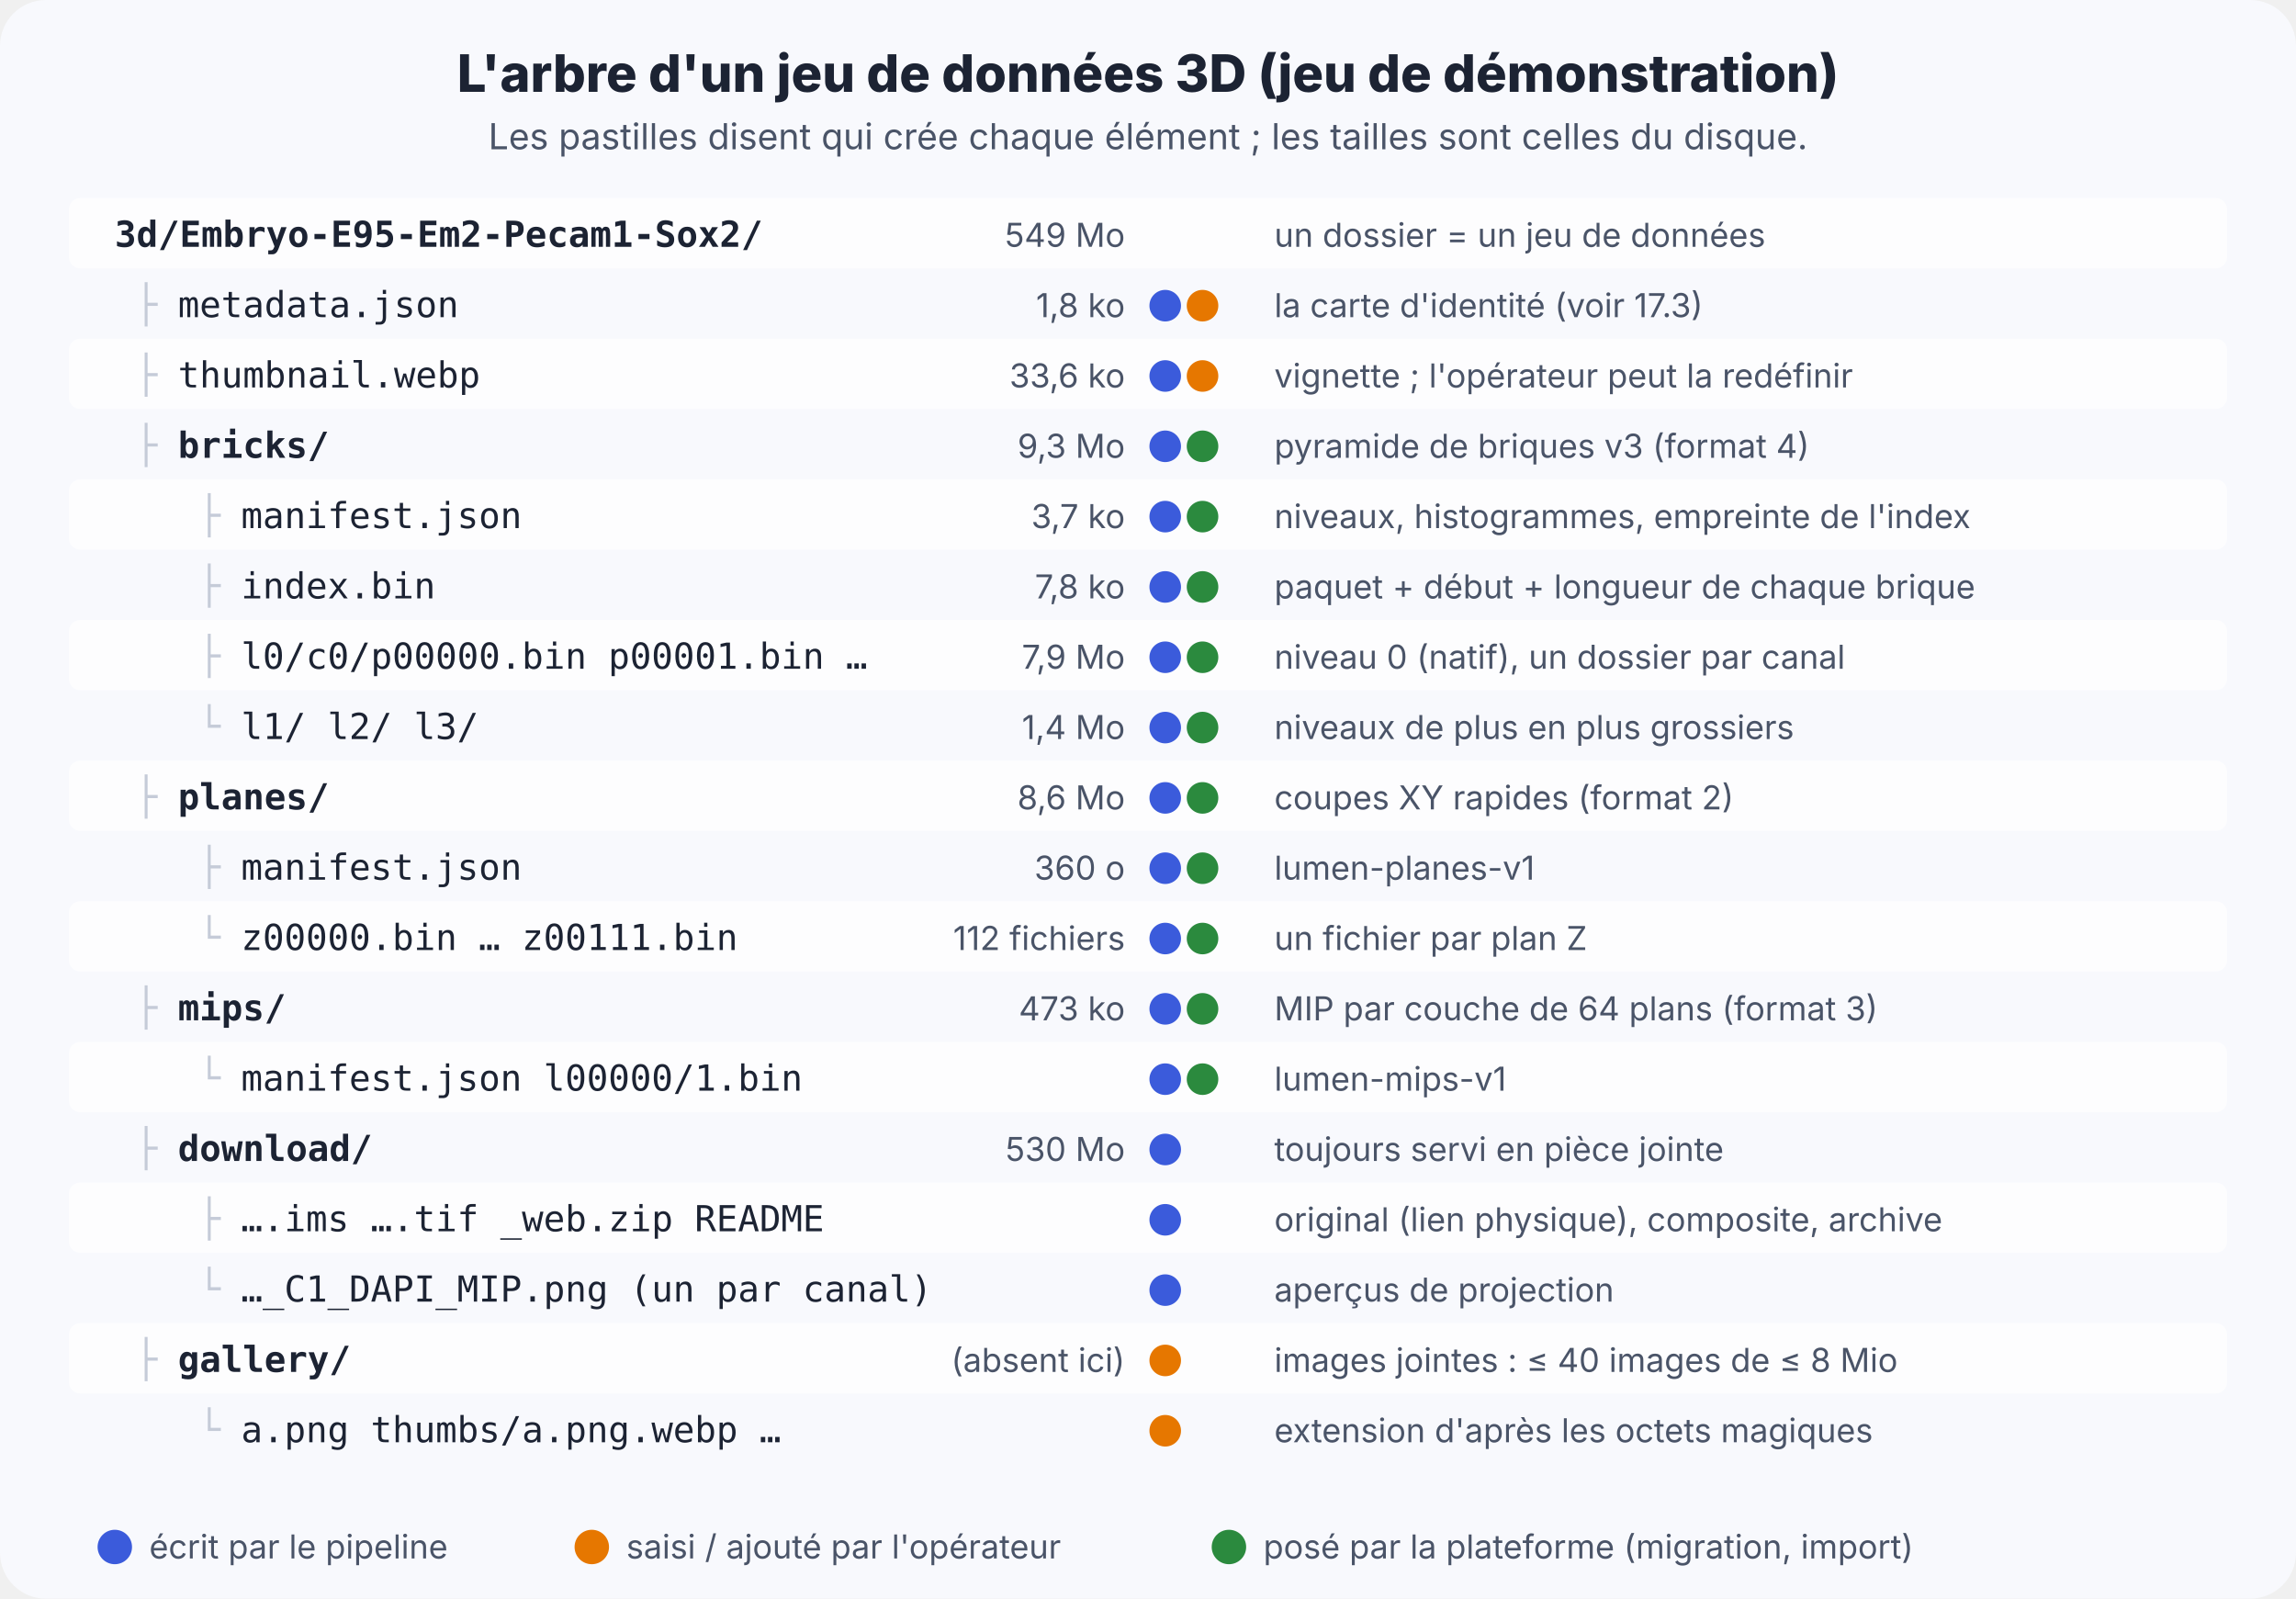
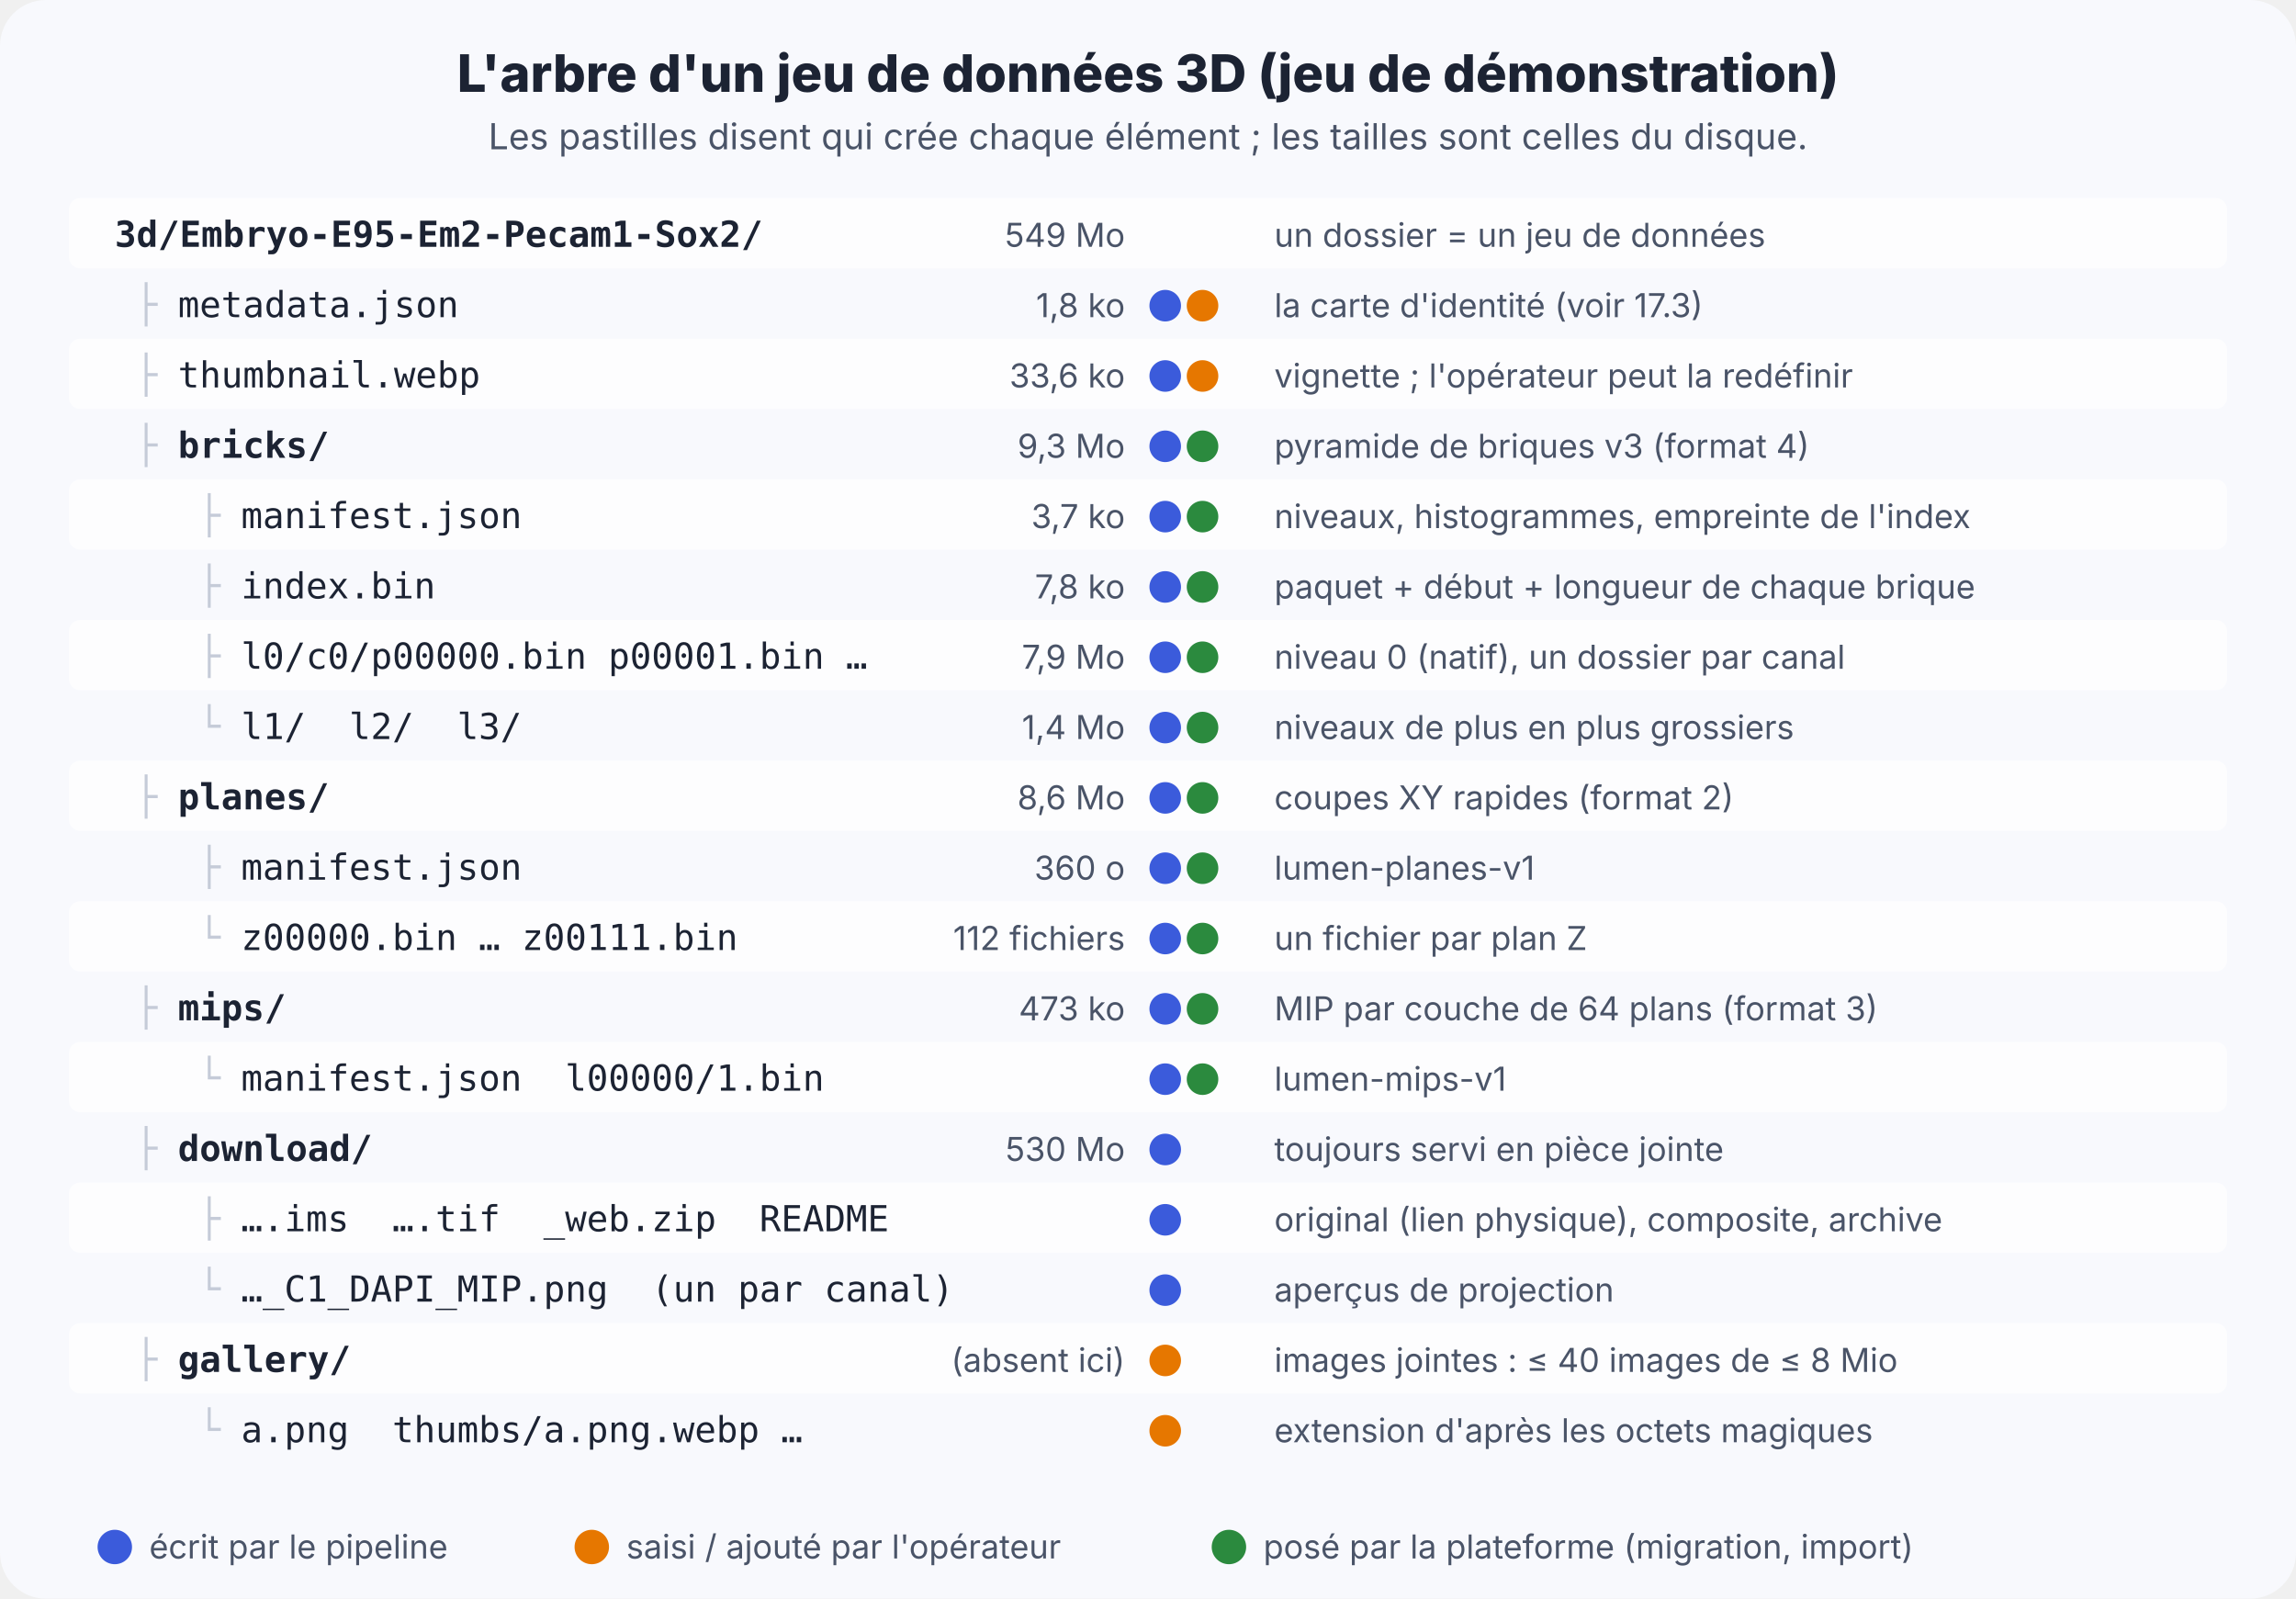
<svg xmlns="http://www.w3.org/2000/svg" viewBox="0 0 800 557" font-family="Inter, sans-serif">
  <defs>
    <marker id="arr" viewBox="0 0 10 10" refX="9" refY="5" markerWidth="7" markerHeight="7" orient="auto">
      <path d="M0,0 L10,5 L0,10 z" fill="#4a5468" />
    </marker>
    <marker id="arrr" viewBox="0 0 10 10" refX="9" refY="5" markerWidth="7" markerHeight="7" orient="auto">
      <path d="M0,0 L10,5 L0,10 z" fill="#c92a2a" />
    </marker>
  </defs>
  <rect width="800" height="557" rx="16" fill="#f8f9fd" />
  <text x="400" y="32" font-size="18" font-weight="800" fill="#1c2333" text-anchor="middle">L'arbre d'un jeu de données 3D (jeu de démonstration)</text>
  <text x="400" y="52" font-size="12.5" font-weight="400" fill="#4a5468" text-anchor="middle">Les pastilles disent qui crée chaque élément ; les tailles sont celles du disque.</text>
  <rect x="24" y="69.0" width="752" height="24.5" rx="4" fill="#ffffff" stroke="none" stroke-width="0" opacity="0.7" />
  <text x="40" y="86.0" font-size="12.5" font-weight="700" fill="#1c2333" text-anchor="start" font-family="'DejaVu Sans Mono', 'Liberation Mono', monospace">3d/Embryo-E95-Em2-Pecam1-Sox2/</text>
  <text x="392" y="86.0" font-size="11.5" font-weight="400" fill="#4a5468" text-anchor="end">549 Mo</text>
  <text x="444" y="86.0" font-size="11.5" font-weight="400" fill="#4a5468" text-anchor="start">un dossier = un jeu de données</text>
  <text x="47" y="110.5" font-size="13" font-weight="400" fill="#c5cbd8" text-anchor="start" font-family="'DejaVu Sans Mono', 'Liberation Mono', monospace">├</text>
  <text x="62" y="110.5" font-size="12.5" font-weight="400" fill="#1c2333" text-anchor="start" font-family="'DejaVu Sans Mono', 'Liberation Mono', monospace">metadata.json</text>
  <text x="392" y="110.5" font-size="11.5" font-weight="400" fill="#4a5468" text-anchor="end">1,8 ko</text>
  <circle cx="406" cy="106.5" r="5.5" fill="#3b5bdb" stroke="none" stroke-width="1" />
  <circle cx="419" cy="106.5" r="5.5" fill="#e67700" stroke="none" stroke-width="1" />
  <text x="444" y="110.5" font-size="11.5" font-weight="400" fill="#4a5468" text-anchor="start">la carte d'identité (voir 17.3)</text>
  <rect x="24" y="118.0" width="752" height="24.5" rx="4" fill="#ffffff" stroke="none" stroke-width="0" opacity="0.7" />
  <text x="47" y="135.0" font-size="13" font-weight="400" fill="#c5cbd8" text-anchor="start" font-family="'DejaVu Sans Mono', 'Liberation Mono', monospace">├</text>
  <text x="62" y="135.0" font-size="12.5" font-weight="400" fill="#1c2333" text-anchor="start" font-family="'DejaVu Sans Mono', 'Liberation Mono', monospace">thumbnail.webp</text>
  <text x="392" y="135.0" font-size="11.5" font-weight="400" fill="#4a5468" text-anchor="end">33,6 ko</text>
  <circle cx="406" cy="131.0" r="5.5" fill="#3b5bdb" stroke="none" stroke-width="1" />
  <circle cx="419" cy="131.0" r="5.5" fill="#e67700" stroke="none" stroke-width="1" />
  <text x="444" y="135.0" font-size="11.5" font-weight="400" fill="#4a5468" text-anchor="start">vignette ; l'opérateur peut la redéfinir</text>
  <text x="47" y="159.5" font-size="13" font-weight="400" fill="#c5cbd8" text-anchor="start" font-family="'DejaVu Sans Mono', 'Liberation Mono', monospace">├</text>
  <text x="62" y="159.5" font-size="12.5" font-weight="700" fill="#1c2333" text-anchor="start" font-family="'DejaVu Sans Mono', 'Liberation Mono', monospace">bricks/</text>
  <text x="392" y="159.5" font-size="11.5" font-weight="400" fill="#4a5468" text-anchor="end">9,3 Mo</text>
  <circle cx="406" cy="155.5" r="5.5" fill="#3b5bdb" stroke="none" stroke-width="1" />
  <circle cx="419" cy="155.5" r="5.5" fill="#2b8a3e" stroke="none" stroke-width="1" />
  <text x="444" y="159.5" font-size="11.5" font-weight="400" fill="#4a5468" text-anchor="start">pyramide de briques v3 (format 4)</text>
  <rect x="24" y="167.0" width="752" height="24.5" rx="4" fill="#ffffff" stroke="none" stroke-width="0" opacity="0.7" />
  <text x="69" y="184.0" font-size="13" font-weight="400" fill="#c5cbd8" text-anchor="start" font-family="'DejaVu Sans Mono', 'Liberation Mono', monospace">├</text>
  <text x="84" y="184.0" font-size="12.5" font-weight="400" fill="#1c2333" text-anchor="start" font-family="'DejaVu Sans Mono', 'Liberation Mono', monospace">manifest.json</text>
  <text x="392" y="184.0" font-size="11.5" font-weight="400" fill="#4a5468" text-anchor="end">3,7 ko</text>
  <circle cx="406" cy="180.0" r="5.5" fill="#3b5bdb" stroke="none" stroke-width="1" />
  <circle cx="419" cy="180.0" r="5.5" fill="#2b8a3e" stroke="none" stroke-width="1" />
  <text x="444" y="184.0" font-size="11.5" font-weight="400" fill="#4a5468" text-anchor="start">niveaux, histogrammes, empreinte de l'index</text>
  <text x="69" y="208.5" font-size="13" font-weight="400" fill="#c5cbd8" text-anchor="start" font-family="'DejaVu Sans Mono', 'Liberation Mono', monospace">├</text>
  <text x="84" y="208.5" font-size="12.5" font-weight="400" fill="#1c2333" text-anchor="start" font-family="'DejaVu Sans Mono', 'Liberation Mono', monospace">index.bin</text>
  <text x="392" y="208.5" font-size="11.5" font-weight="400" fill="#4a5468" text-anchor="end">7,8 ko</text>
  <circle cx="406" cy="204.5" r="5.5" fill="#3b5bdb" stroke="none" stroke-width="1" />
  <circle cx="419" cy="204.5" r="5.5" fill="#2b8a3e" stroke="none" stroke-width="1" />
  <text x="444" y="208.5" font-size="11.5" font-weight="400" fill="#4a5468" text-anchor="start">paquet + début + longueur de chaque brique</text>
  <rect x="24" y="216.0" width="752" height="24.5" rx="4" fill="#ffffff" stroke="none" stroke-width="0" opacity="0.7" />
  <text x="69" y="233.0" font-size="13" font-weight="400" fill="#c5cbd8" text-anchor="start" font-family="'DejaVu Sans Mono', 'Liberation Mono', monospace">├</text>
-   <text x="84" y="233.0" font-size="12.5" font-weight="400" fill="#1c2333" text-anchor="start" font-family="'DejaVu Sans Mono', 'Liberation Mono', monospace">l0/c0/p00000.bin p00001.bin …</text>
+   <text x="84" y="233.0" font-size="12.5" font-weight="400" fill="#1c2333" text-anchor="start" font-family="'DejaVu Sans Mono', 'Liberation Mono', monospace">l0/c0/p00000.bin p00001.bin …</text>
  <text x="392" y="233.0" font-size="11.5" font-weight="400" fill="#4a5468" text-anchor="end">7,9 Mo</text>
  <circle cx="406" cy="229.0" r="5.5" fill="#3b5bdb" stroke="none" stroke-width="1" />
  <circle cx="419" cy="229.0" r="5.5" fill="#2b8a3e" stroke="none" stroke-width="1" />
  <text x="444" y="233.0" font-size="11.5" font-weight="400" fill="#4a5468" text-anchor="start">niveau 0 (natif), un dossier par canal</text>
  <text x="69" y="257.5" font-size="13" font-weight="400" fill="#c5cbd8" text-anchor="start" font-family="'DejaVu Sans Mono', 'Liberation Mono', monospace">└</text>
-   <text x="84" y="257.5" font-size="12.5" font-weight="400" fill="#1c2333" text-anchor="start" font-family="'DejaVu Sans Mono', 'Liberation Mono', monospace">l1/  l2/  l3/</text>
+   <text x="84" y="257.5" font-size="12.5" font-weight="400" fill="#1c2333" text-anchor="start" font-family="'DejaVu Sans Mono', 'Liberation Mono', monospace">l1/  l2/  l3/</text>
  <text x="392" y="257.5" font-size="11.5" font-weight="400" fill="#4a5468" text-anchor="end">1,4 Mo</text>
  <circle cx="406" cy="253.5" r="5.5" fill="#3b5bdb" stroke="none" stroke-width="1" />
  <circle cx="419" cy="253.5" r="5.5" fill="#2b8a3e" stroke="none" stroke-width="1" />
  <text x="444" y="257.5" font-size="11.5" font-weight="400" fill="#4a5468" text-anchor="start">niveaux de plus en plus grossiers</text>
  <rect x="24" y="265.0" width="752" height="24.5" rx="4" fill="#ffffff" stroke="none" stroke-width="0" opacity="0.7" />
  <text x="47" y="282.0" font-size="13" font-weight="400" fill="#c5cbd8" text-anchor="start" font-family="'DejaVu Sans Mono', 'Liberation Mono', monospace">├</text>
  <text x="62" y="282.0" font-size="12.5" font-weight="700" fill="#1c2333" text-anchor="start" font-family="'DejaVu Sans Mono', 'Liberation Mono', monospace">planes/</text>
  <text x="392" y="282.0" font-size="11.5" font-weight="400" fill="#4a5468" text-anchor="end">8,6 Mo</text>
  <circle cx="406" cy="278.0" r="5.5" fill="#3b5bdb" stroke="none" stroke-width="1" />
  <circle cx="419" cy="278.0" r="5.5" fill="#2b8a3e" stroke="none" stroke-width="1" />
  <text x="444" y="282.0" font-size="11.5" font-weight="400" fill="#4a5468" text-anchor="start">coupes XY rapides (format 2)</text>
  <text x="69" y="306.5" font-size="13" font-weight="400" fill="#c5cbd8" text-anchor="start" font-family="'DejaVu Sans Mono', 'Liberation Mono', monospace">├</text>
  <text x="84" y="306.5" font-size="12.5" font-weight="400" fill="#1c2333" text-anchor="start" font-family="'DejaVu Sans Mono', 'Liberation Mono', monospace">manifest.json</text>
  <text x="392" y="306.5" font-size="11.5" font-weight="400" fill="#4a5468" text-anchor="end">360 o</text>
  <circle cx="406" cy="302.5" r="5.5" fill="#3b5bdb" stroke="none" stroke-width="1" />
  <circle cx="419" cy="302.5" r="5.5" fill="#2b8a3e" stroke="none" stroke-width="1" />
  <text x="444" y="306.5" font-size="11.5" font-weight="400" fill="#4a5468" text-anchor="start">lumen-planes-v1</text>
  <rect x="24" y="314.0" width="752" height="24.5" rx="4" fill="#ffffff" stroke="none" stroke-width="0" opacity="0.7" />
  <text x="69" y="331.0" font-size="13" font-weight="400" fill="#c5cbd8" text-anchor="start" font-family="'DejaVu Sans Mono', 'Liberation Mono', monospace">└</text>
-   <text x="84" y="331.0" font-size="12.5" font-weight="400" fill="#1c2333" text-anchor="start" font-family="'DejaVu Sans Mono', 'Liberation Mono', monospace">z00000.bin … z00111.bin</text>
+   <text x="84" y="331.0" font-size="12.5" font-weight="400" fill="#1c2333" text-anchor="start" font-family="'DejaVu Sans Mono', 'Liberation Mono', monospace">z00000.bin … z00111.bin</text>
  <text x="392" y="331.0" font-size="11.5" font-weight="400" fill="#4a5468" text-anchor="end">112 fichiers</text>
  <circle cx="406" cy="327.0" r="5.5" fill="#3b5bdb" stroke="none" stroke-width="1" />
  <circle cx="419" cy="327.0" r="5.5" fill="#2b8a3e" stroke="none" stroke-width="1" />
  <text x="444" y="331.0" font-size="11.5" font-weight="400" fill="#4a5468" text-anchor="start">un fichier par plan Z</text>
  <text x="47" y="355.5" font-size="13" font-weight="400" fill="#c5cbd8" text-anchor="start" font-family="'DejaVu Sans Mono', 'Liberation Mono', monospace">├</text>
  <text x="62" y="355.5" font-size="12.5" font-weight="700" fill="#1c2333" text-anchor="start" font-family="'DejaVu Sans Mono', 'Liberation Mono', monospace">mips/</text>
  <text x="392" y="355.5" font-size="11.5" font-weight="400" fill="#4a5468" text-anchor="end">473 ko</text>
  <circle cx="406" cy="351.5" r="5.5" fill="#3b5bdb" stroke="none" stroke-width="1" />
  <circle cx="419" cy="351.5" r="5.5" fill="#2b8a3e" stroke="none" stroke-width="1" />
  <text x="444" y="355.5" font-size="11.5" font-weight="400" fill="#4a5468" text-anchor="start">MIP par couche de 64 plans (format 3)</text>
  <rect x="24" y="363.0" width="752" height="24.5" rx="4" fill="#ffffff" stroke="none" stroke-width="0" opacity="0.7" />
  <text x="69" y="380.0" font-size="13" font-weight="400" fill="#c5cbd8" text-anchor="start" font-family="'DejaVu Sans Mono', 'Liberation Mono', monospace">└</text>
-   <text x="84" y="380.0" font-size="12.5" font-weight="400" fill="#1c2333" text-anchor="start" font-family="'DejaVu Sans Mono', 'Liberation Mono', monospace">manifest.json  l00000/1.bin</text>
+   <text x="84" y="380.0" font-size="12.5" font-weight="400" fill="#1c2333" text-anchor="start" font-family="'DejaVu Sans Mono', 'Liberation Mono', monospace">manifest.json  l00000/1.bin</text>
  <circle cx="406" cy="376.0" r="5.5" fill="#3b5bdb" stroke="none" stroke-width="1" />
  <circle cx="419" cy="376.0" r="5.5" fill="#2b8a3e" stroke="none" stroke-width="1" />
  <text x="444" y="380.0" font-size="11.5" font-weight="400" fill="#4a5468" text-anchor="start">lumen-mips-v1</text>
  <text x="47" y="404.5" font-size="13" font-weight="400" fill="#c5cbd8" text-anchor="start" font-family="'DejaVu Sans Mono', 'Liberation Mono', monospace">├</text>
  <text x="62" y="404.5" font-size="12.5" font-weight="700" fill="#1c2333" text-anchor="start" font-family="'DejaVu Sans Mono', 'Liberation Mono', monospace">download/</text>
  <text x="392" y="404.5" font-size="11.5" font-weight="400" fill="#4a5468" text-anchor="end">530 Mo</text>
  <circle cx="406" cy="400.5" r="5.5" fill="#3b5bdb" stroke="none" stroke-width="1" />
  <text x="444" y="404.5" font-size="11.5" font-weight="400" fill="#4a5468" text-anchor="start">toujours servi en pièce jointe</text>
  <rect x="24" y="412.0" width="752" height="24.5" rx="4" fill="#ffffff" stroke="none" stroke-width="0" opacity="0.7" />
  <text x="69" y="429.0" font-size="13" font-weight="400" fill="#c5cbd8" text-anchor="start" font-family="'DejaVu Sans Mono', 'Liberation Mono', monospace">├</text>
-   <text x="84" y="429.0" font-size="12.5" font-weight="400" fill="#1c2333" text-anchor="start" font-family="'DejaVu Sans Mono', 'Liberation Mono', monospace">….ims  ….tif  _web.zip  README</text>
+   <text x="84" y="429.0" font-size="12.5" font-weight="400" fill="#1c2333" text-anchor="start" font-family="'DejaVu Sans Mono', 'Liberation Mono', monospace">….ims  ….tif  _web.zip  README</text>
  <circle cx="406" cy="425.0" r="5.5" fill="#3b5bdb" stroke="none" stroke-width="1" />
  <text x="444" y="429.0" font-size="11.5" font-weight="400" fill="#4a5468" text-anchor="start">original (lien physique), composite, archive</text>
  <text x="69" y="453.5" font-size="13" font-weight="400" fill="#c5cbd8" text-anchor="start" font-family="'DejaVu Sans Mono', 'Liberation Mono', monospace">└</text>
-   <text x="84" y="453.5" font-size="12.5" font-weight="400" fill="#1c2333" text-anchor="start" font-family="'DejaVu Sans Mono', 'Liberation Mono', monospace">…_C1_DAPI_MIP.png  (un par canal)</text>
+   <text x="84" y="453.5" font-size="12.5" font-weight="400" fill="#1c2333" text-anchor="start" font-family="'DejaVu Sans Mono', 'Liberation Mono', monospace">…_C1_DAPI_MIP.png  (un par canal)</text>
  <circle cx="406" cy="449.5" r="5.5" fill="#3b5bdb" stroke="none" stroke-width="1" />
  <text x="444" y="453.5" font-size="11.5" font-weight="400" fill="#4a5468" text-anchor="start">aperçus de projection</text>
  <rect x="24" y="461.0" width="752" height="24.5" rx="4" fill="#ffffff" stroke="none" stroke-width="0" opacity="0.7" />
  <text x="47" y="478.0" font-size="13" font-weight="400" fill="#c5cbd8" text-anchor="start" font-family="'DejaVu Sans Mono', 'Liberation Mono', monospace">├</text>
  <text x="62" y="478.0" font-size="12.5" font-weight="700" fill="#1c2333" text-anchor="start" font-family="'DejaVu Sans Mono', 'Liberation Mono', monospace">gallery/</text>
  <text x="392" y="478.0" font-size="11.5" font-weight="400" fill="#4a5468" text-anchor="end">(absent ici)</text>
  <circle cx="406" cy="474.0" r="5.5" fill="#e67700" stroke="none" stroke-width="1" />
  <text x="444" y="478.0" font-size="11.5" font-weight="400" fill="#4a5468" text-anchor="start">images jointes : ≤ 40 images de ≤ 8 Mio</text>
  <text x="69" y="502.5" font-size="13" font-weight="400" fill="#c5cbd8" text-anchor="start" font-family="'DejaVu Sans Mono', 'Liberation Mono', monospace">└</text>
-   <text x="84" y="502.5" font-size="12.5" font-weight="400" fill="#1c2333" text-anchor="start" font-family="'DejaVu Sans Mono', 'Liberation Mono', monospace">a.png  thumbs/a.png.webp …</text>
+   <text x="84" y="502.5" font-size="12.5" font-weight="400" fill="#1c2333" text-anchor="start" font-family="'DejaVu Sans Mono', 'Liberation Mono', monospace">a.png  thumbs/a.png.webp …</text>
  <circle cx="406" cy="498.5" r="5.5" fill="#e67700" stroke="none" stroke-width="1" />
  <text x="444" y="502.5" font-size="11.5" font-weight="400" fill="#4a5468" text-anchor="start">extension d'après les octets magiques</text>
  <circle cx="40" cy="539" r="6" fill="#3b5bdb" stroke="none" stroke-width="1" />
  <text x="52" y="543" font-size="11.5" font-weight="400" fill="#4a5468" text-anchor="start">écrit par le pipeline</text>
  <circle cx="206.2" cy="539" r="6" fill="#e67700" stroke="none" stroke-width="1" />
  <text x="218.2" y="543" font-size="11.5" font-weight="400" fill="#4a5468" text-anchor="start">saisi / ajouté par l'opérateur</text>
  <circle cx="428.2" cy="539" r="6" fill="#2b8a3e" stroke="none" stroke-width="1" />
  <text x="440.2" y="543" font-size="11.5" font-weight="400" fill="#4a5468" text-anchor="start">posé par la plateforme (migration, import)</text>
</svg>
